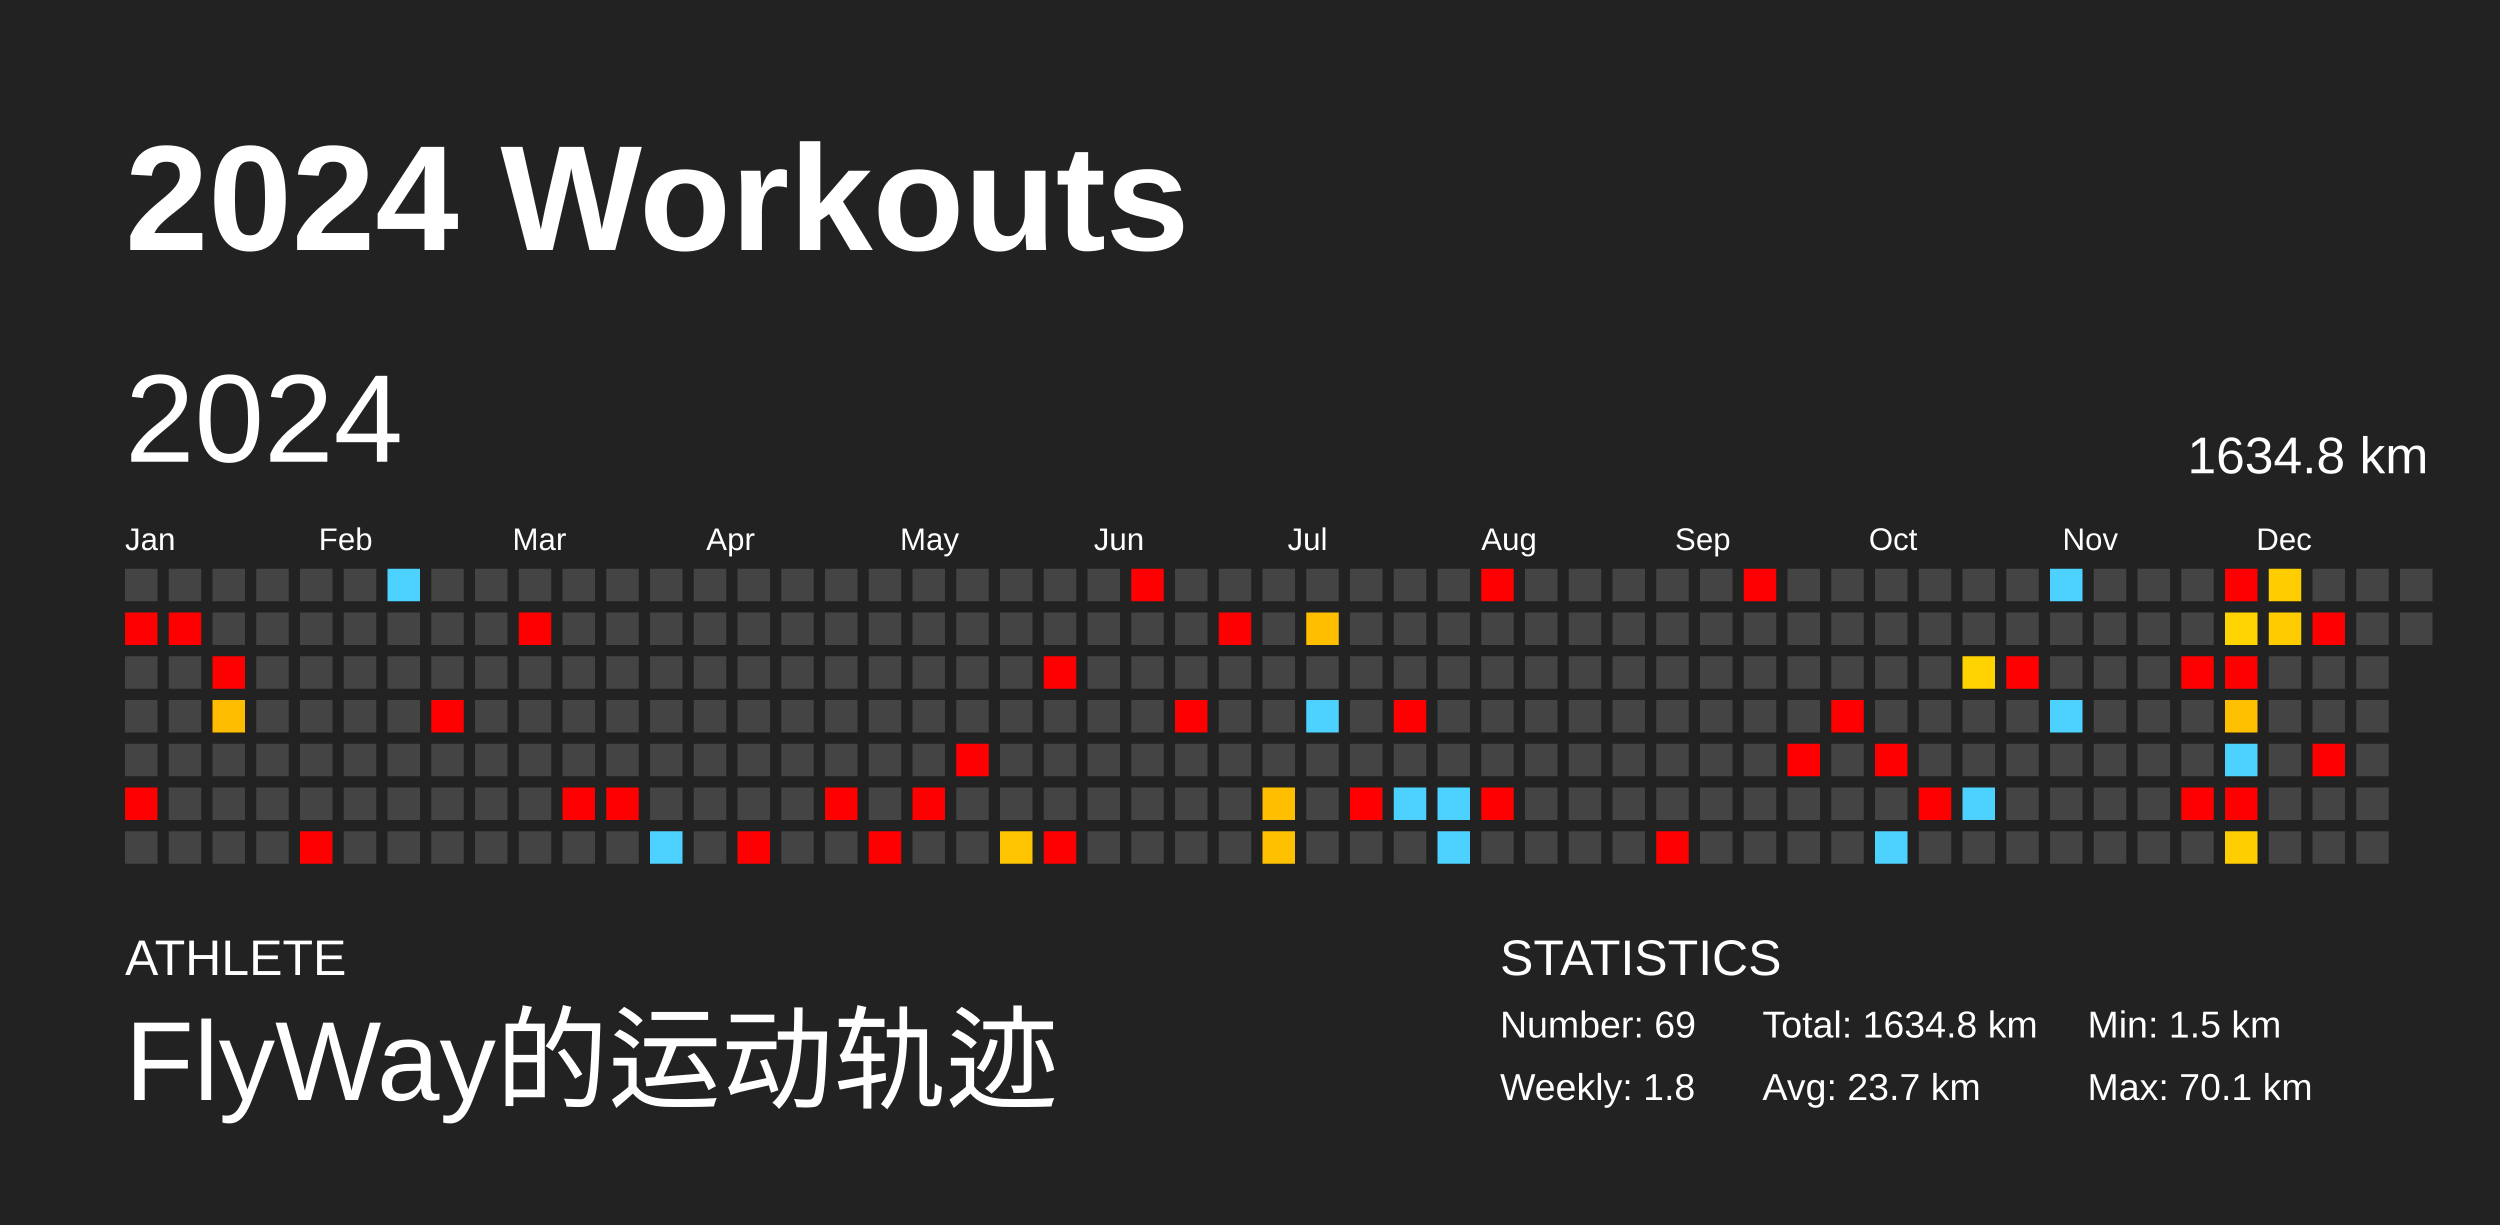
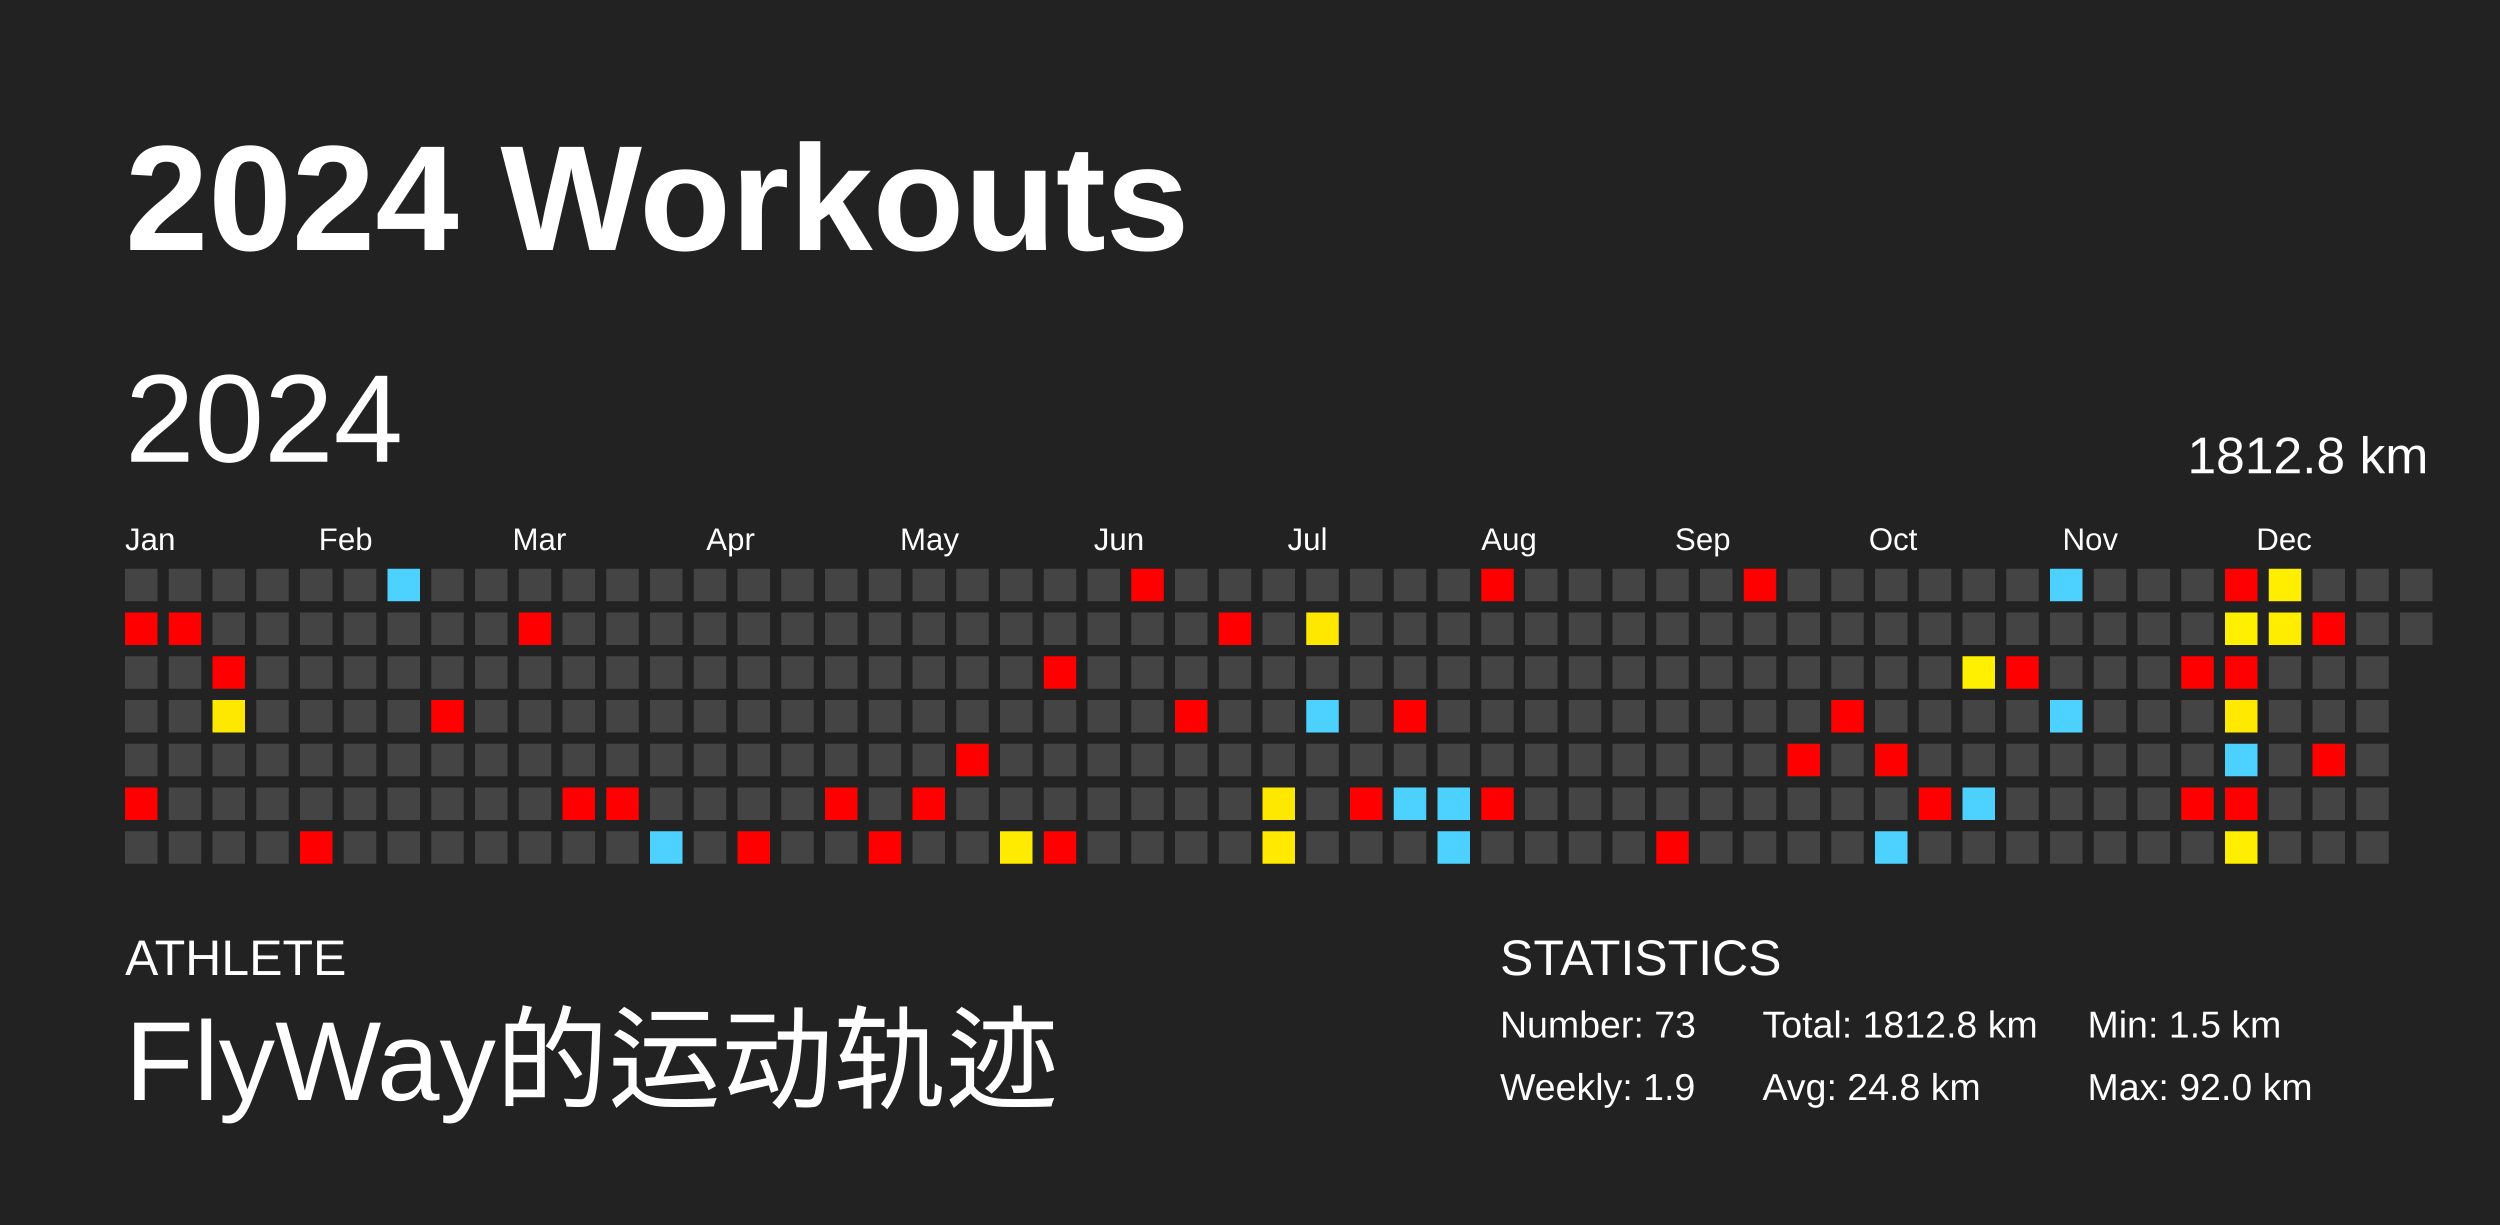
<svg xmlns="http://www.w3.org/2000/svg" baseProfile="full" height="98mm" version="1.1" viewBox="0,0,200,98" width="200mm">
  <defs />
  <rect fill="#222222" height="98" width="200" x="0" y="0" />
  <text fill="#FFFFFF" style="font-size:12px; font-family:Arial; font-weight:bold;" x="10" y="20">2024 Workouts</text>
  <text fill="#FFFFFF" style="font-size:4px; font-family:Arial" x="10" y="78">ATHLETE</text>
  <text fill="#FFFFFF" style="font-size:9px; font-family:Arial" x="10" y="88">FlyWay的运动轨迹</text>
  <text fill="#FFFFFF" style="font-size:4px; font-family:Arial" x="120" y="78">STATISTICS</text>
-   <text fill="#FFFFFF" style="font-size:3px; font-family:Arial" x="120" y="83">Number: 69</text>
-   <text fill="#FFFFFF" style="font-size:3px; font-family:Arial" x="120" y="88">Weekly: 1.8</text>
-   <text fill="#FFFFFF" style="font-size:3px; font-family:Arial" x="141" y="83">Total: 1634.8 km</text>
-   <text fill="#FFFFFF" style="font-size:3px; font-family:Arial" x="141" y="88">Avg: 23.7 km</text>
+   <text fill="#FFFFFF" style="font-size:3px; font-family:Arial" x="120" y="83">Number: 73</text>
+   <text fill="#FFFFFF" style="font-size:3px; font-family:Arial" x="120" y="88">Weekly: 1.9</text>
+   <text fill="#FFFFFF" style="font-size:3px; font-family:Arial" x="141" y="83">Total: 1812.8 km</text>
+   <text fill="#FFFFFF" style="font-size:3px; font-family:Arial" x="141" y="88">Avg: 24.8 km</text>
  <text fill="#FFFFFF" style="font-size:3px; font-family:Arial" x="167" y="83">Min: 1.5 km</text>
-   <text fill="#FFFFFF" style="font-size:3px; font-family:Arial" x="167" y="88">Max: 70.1 km</text>
+   <text fill="#FFFFFF" style="font-size:3px; font-family:Arial" x="167" y="88">Max: 92.0 km</text>
  <text dominant-baseline="hanging" fill="#FFFFFF" style="font-size:10.0px; font-family:Arial;" x="10" y="30">2024</text>
-   <text dominant-baseline="hanging" fill="#FFFFFF" style="font-size:4.125px; font-family:Arial;" x="175" y="35">1634.8 km</text>
+   <text dominant-baseline="hanging" fill="#FFFFFF" style="font-size:4.125px; font-family:Arial;" x="175" y="35">1812.8 km</text>
  <text fill="#FFFFFF" style="font-size:2.5px; font-family:Arial" x="10.0" y="44">Jan</text>
  <text fill="#FFFFFF" style="font-size:2.5px; font-family:Arial" x="25.5" y="44">Feb</text>
  <text fill="#FFFFFF" style="font-size:2.5px; font-family:Arial" x="41.0" y="44">Mar</text>
  <text fill="#FFFFFF" style="font-size:2.5px; font-family:Arial" x="56.5" y="44">Apr</text>
  <text fill="#FFFFFF" style="font-size:2.5px; font-family:Arial" x="72.0" y="44">May</text>
  <text fill="#FFFFFF" style="font-size:2.5px; font-family:Arial" x="87.5" y="44">Jun</text>
  <text fill="#FFFFFF" style="font-size:2.5px; font-family:Arial" x="103.0" y="44">Jul</text>
  <text fill="#FFFFFF" style="font-size:2.5px; font-family:Arial" x="118.5" y="44">Aug</text>
  <text fill="#FFFFFF" style="font-size:2.5px; font-family:Arial" x="134.0" y="44">Sep</text>
  <text fill="#FFFFFF" style="font-size:2.5px; font-family:Arial" x="149.5" y="44">Oct</text>
  <text fill="#FFFFFF" style="font-size:2.5px; font-family:Arial" x="165.0" y="44">Nov</text>
  <text fill="#FFFFFF" style="font-size:2.5px; font-family:Arial" x="180.5" y="44">Dec</text>
  <rect fill="#444444" height="2.6" width="2.6" x="10.0" y="45.5" />
  <rect fill="red" height="2.6" width="2.6" x="10.0" y="49.0" />
  <rect fill="#444444" height="2.6" width="2.6" x="10.0" y="52.5" />
  <rect fill="#444444" height="2.6" width="2.6" x="10.0" y="56.0" />
  <rect fill="#444444" height="2.6" width="2.6" x="10.0" y="59.5" />
  <rect fill="red" height="2.6" width="2.6" x="10.0" y="63.0" />
  <rect fill="#444444" height="2.6" width="2.6" x="10.0" y="66.5" />
  <rect fill="#444444" height="2.6" width="2.6" x="13.5" y="45.5" />
  <rect fill="red" height="2.6" width="2.6" x="13.5" y="49.0" />
  <rect fill="#444444" height="2.6" width="2.6" x="13.5" y="52.5" />
  <rect fill="#444444" height="2.6" width="2.6" x="13.5" y="56.0" />
  <rect fill="#444444" height="2.6" width="2.6" x="13.5" y="59.5" />
  <rect fill="#444444" height="2.6" width="2.6" x="13.5" y="63.0" />
  <rect fill="#444444" height="2.6" width="2.6" x="13.5" y="66.5" />
  <rect fill="#444444" height="2.6" width="2.6" x="17.0" y="45.5" />
  <rect fill="#444444" height="2.6" width="2.6" x="17.0" y="49.0" />
  <rect fill="red" height="2.6" width="2.6" x="17.0" y="52.5" />
-   <rect fill="#ffbd00" height="2.6" width="2.6" x="17.0" y="56.0" />
+   <rect fill="#ffe800" height="2.6" width="2.6" x="17.0" y="56.0" />
  <rect fill="#444444" height="2.6" width="2.6" x="17.0" y="59.5" />
  <rect fill="#444444" height="2.6" width="2.6" x="17.0" y="63.0" />
  <rect fill="#444444" height="2.6" width="2.6" x="17.0" y="66.5" />
  <rect fill="#444444" height="2.6" width="2.6" x="20.5" y="45.5" />
  <rect fill="#444444" height="2.6" width="2.6" x="20.5" y="49.0" />
  <rect fill="#444444" height="2.6" width="2.6" x="20.5" y="52.5" />
  <rect fill="#444444" height="2.6" width="2.6" x="20.5" y="56.0" />
  <rect fill="#444444" height="2.6" width="2.6" x="20.5" y="59.5" />
  <rect fill="#444444" height="2.6" width="2.6" x="20.5" y="63.0" />
  <rect fill="#444444" height="2.6" width="2.6" x="20.5" y="66.5" />
  <rect fill="#444444" height="2.6" width="2.6" x="24.0" y="45.5" />
  <rect fill="#444444" height="2.6" width="2.6" x="24.0" y="49.0" />
  <rect fill="#444444" height="2.6" width="2.6" x="24.0" y="52.5" />
  <rect fill="#444444" height="2.6" width="2.6" x="24.0" y="56.0" />
  <rect fill="#444444" height="2.6" width="2.6" x="24.0" y="59.5" />
  <rect fill="#444444" height="2.6" width="2.6" x="24.0" y="63.0" />
  <rect fill="red" height="2.6" width="2.6" x="24.0" y="66.5" />
  <rect fill="#444444" height="2.6" width="2.6" x="27.5" y="45.5" />
  <rect fill="#444444" height="2.6" width="2.6" x="27.5" y="49.0" />
  <rect fill="#444444" height="2.6" width="2.6" x="27.5" y="52.5" />
  <rect fill="#444444" height="2.6" width="2.6" x="27.5" y="56.0" />
  <rect fill="#444444" height="2.6" width="2.6" x="27.5" y="59.5" />
  <rect fill="#444444" height="2.6" width="2.6" x="27.5" y="63.0" />
  <rect fill="#444444" height="2.6" width="2.6" x="27.5" y="66.5" />
  <rect fill="#4dd2ff" height="2.6" width="2.6" x="31.0" y="45.5" />
  <rect fill="#444444" height="2.6" width="2.6" x="31.0" y="49.0" />
  <rect fill="#444444" height="2.6" width="2.6" x="31.0" y="52.5" />
  <rect fill="#444444" height="2.6" width="2.6" x="31.0" y="56.0" />
  <rect fill="#444444" height="2.6" width="2.6" x="31.0" y="59.5" />
  <rect fill="#444444" height="2.6" width="2.6" x="31.0" y="63.0" />
  <rect fill="#444444" height="2.6" width="2.6" x="31.0" y="66.5" />
  <rect fill="#444444" height="2.6" width="2.6" x="34.5" y="45.5" />
  <rect fill="#444444" height="2.6" width="2.6" x="34.5" y="49.0" />
  <rect fill="#444444" height="2.6" width="2.6" x="34.5" y="52.5" />
  <rect fill="red" height="2.6" width="2.6" x="34.5" y="56.0" />
  <rect fill="#444444" height="2.6" width="2.6" x="34.5" y="59.5" />
  <rect fill="#444444" height="2.6" width="2.6" x="34.5" y="63.0" />
  <rect fill="#444444" height="2.6" width="2.6" x="34.5" y="66.5" />
  <rect fill="#444444" height="2.6" width="2.6" x="38.0" y="45.5" />
  <rect fill="#444444" height="2.6" width="2.6" x="38.0" y="49.0" />
  <rect fill="#444444" height="2.6" width="2.6" x="38.0" y="52.5" />
  <rect fill="#444444" height="2.6" width="2.6" x="38.0" y="56.0" />
  <rect fill="#444444" height="2.6" width="2.6" x="38.0" y="59.5" />
  <rect fill="#444444" height="2.6" width="2.6" x="38.0" y="63.0" />
  <rect fill="#444444" height="2.6" width="2.6" x="38.0" y="66.5" />
  <rect fill="#444444" height="2.6" width="2.6" x="41.5" y="45.5" />
  <rect fill="red" height="2.6" width="2.6" x="41.5" y="49.0" />
  <rect fill="#444444" height="2.6" width="2.6" x="41.5" y="52.5" />
  <rect fill="#444444" height="2.6" width="2.6" x="41.5" y="56.0" />
  <rect fill="#444444" height="2.6" width="2.6" x="41.5" y="59.5" />
  <rect fill="#444444" height="2.6" width="2.6" x="41.5" y="63.0" />
  <rect fill="#444444" height="2.6" width="2.6" x="41.5" y="66.5" />
  <rect fill="#444444" height="2.6" width="2.6" x="45.0" y="45.5" />
  <rect fill="#444444" height="2.6" width="2.6" x="45.0" y="49.0" />
  <rect fill="#444444" height="2.6" width="2.6" x="45.0" y="52.5" />
  <rect fill="#444444" height="2.6" width="2.6" x="45.0" y="56.0" />
  <rect fill="#444444" height="2.6" width="2.6" x="45.0" y="59.5" />
  <rect fill="red" height="2.6" width="2.6" x="45.0" y="63.0" />
  <rect fill="#444444" height="2.6" width="2.6" x="45.0" y="66.5" />
  <rect fill="#444444" height="2.6" width="2.6" x="48.5" y="45.5" />
  <rect fill="#444444" height="2.6" width="2.6" x="48.5" y="49.0" />
  <rect fill="#444444" height="2.6" width="2.6" x="48.5" y="52.5" />
  <rect fill="#444444" height="2.6" width="2.6" x="48.5" y="56.0" />
  <rect fill="#444444" height="2.6" width="2.6" x="48.5" y="59.5" />
  <rect fill="red" height="2.6" width="2.6" x="48.5" y="63.0" />
  <rect fill="#444444" height="2.6" width="2.6" x="48.5" y="66.5" />
  <rect fill="#444444" height="2.6" width="2.6" x="52.0" y="45.5" />
  <rect fill="#444444" height="2.6" width="2.6" x="52.0" y="49.0" />
  <rect fill="#444444" height="2.6" width="2.6" x="52.0" y="52.5" />
  <rect fill="#444444" height="2.6" width="2.6" x="52.0" y="56.0" />
  <rect fill="#444444" height="2.6" width="2.6" x="52.0" y="59.5" />
  <rect fill="#444444" height="2.6" width="2.6" x="52.0" y="63.0" />
  <rect fill="#4dd2ff" height="2.6" width="2.6" x="52.0" y="66.5" />
  <rect fill="#444444" height="2.6" width="2.6" x="55.5" y="45.5" />
  <rect fill="#444444" height="2.6" width="2.6" x="55.5" y="49.0" />
  <rect fill="#444444" height="2.6" width="2.6" x="55.5" y="52.5" />
  <rect fill="#444444" height="2.6" width="2.6" x="55.5" y="56.0" />
  <rect fill="#444444" height="2.6" width="2.6" x="55.5" y="59.5" />
  <rect fill="#444444" height="2.6" width="2.6" x="55.5" y="63.0" />
  <rect fill="#444444" height="2.6" width="2.6" x="55.5" y="66.5" />
  <rect fill="#444444" height="2.6" width="2.6" x="59.0" y="45.5" />
  <rect fill="#444444" height="2.6" width="2.6" x="59.0" y="49.0" />
  <rect fill="#444444" height="2.6" width="2.6" x="59.0" y="52.5" />
  <rect fill="#444444" height="2.6" width="2.6" x="59.0" y="56.0" />
  <rect fill="#444444" height="2.6" width="2.6" x="59.0" y="59.5" />
  <rect fill="#444444" height="2.6" width="2.6" x="59.0" y="63.0" />
  <rect fill="red" height="2.6" width="2.6" x="59.0" y="66.5" />
  <rect fill="#444444" height="2.6" width="2.6" x="62.5" y="45.5" />
  <rect fill="#444444" height="2.6" width="2.6" x="62.5" y="49.0" />
  <rect fill="#444444" height="2.6" width="2.6" x="62.5" y="52.5" />
  <rect fill="#444444" height="2.6" width="2.6" x="62.5" y="56.0" />
  <rect fill="#444444" height="2.6" width="2.6" x="62.5" y="59.5" />
  <rect fill="#444444" height="2.6" width="2.6" x="62.5" y="63.0" />
  <rect fill="#444444" height="2.6" width="2.6" x="62.5" y="66.5" />
  <rect fill="#444444" height="2.6" width="2.6" x="66.0" y="45.5" />
  <rect fill="#444444" height="2.6" width="2.6" x="66.0" y="49.0" />
  <rect fill="#444444" height="2.6" width="2.6" x="66.0" y="52.5" />
  <rect fill="#444444" height="2.6" width="2.6" x="66.0" y="56.0" />
  <rect fill="#444444" height="2.6" width="2.6" x="66.0" y="59.5" />
  <rect fill="red" height="2.6" width="2.6" x="66.0" y="63.0" />
  <rect fill="#444444" height="2.6" width="2.6" x="66.0" y="66.5" />
  <rect fill="#444444" height="2.6" width="2.6" x="69.5" y="45.5" />
  <rect fill="#444444" height="2.6" width="2.6" x="69.5" y="49.0" />
  <rect fill="#444444" height="2.6" width="2.6" x="69.5" y="52.5" />
  <rect fill="#444444" height="2.6" width="2.6" x="69.5" y="56.0" />
  <rect fill="#444444" height="2.6" width="2.6" x="69.5" y="59.5" />
  <rect fill="#444444" height="2.6" width="2.6" x="69.5" y="63.0" />
  <rect fill="red" height="2.6" width="2.6" x="69.5" y="66.5" />
  <rect fill="#444444" height="2.6" width="2.6" x="73.0" y="45.5" />
  <rect fill="#444444" height="2.6" width="2.6" x="73.0" y="49.0" />
  <rect fill="#444444" height="2.6" width="2.6" x="73.0" y="52.5" />
  <rect fill="#444444" height="2.6" width="2.6" x="73.0" y="56.0" />
  <rect fill="#444444" height="2.6" width="2.6" x="73.0" y="59.5" />
  <rect fill="red" height="2.6" width="2.6" x="73.0" y="63.0" />
  <rect fill="#444444" height="2.6" width="2.6" x="73.0" y="66.5" />
  <rect fill="#444444" height="2.6" width="2.6" x="76.5" y="45.5" />
  <rect fill="#444444" height="2.6" width="2.6" x="76.5" y="49.0" />
  <rect fill="#444444" height="2.6" width="2.6" x="76.5" y="52.5" />
  <rect fill="#444444" height="2.6" width="2.6" x="76.5" y="56.0" />
  <rect fill="red" height="2.6" width="2.6" x="76.5" y="59.5" />
  <rect fill="#444444" height="2.6" width="2.6" x="76.5" y="63.0" />
  <rect fill="#444444" height="2.6" width="2.6" x="76.5" y="66.5" />
  <rect fill="#444444" height="2.6" width="2.6" x="80.0" y="45.5" />
  <rect fill="#444444" height="2.6" width="2.6" x="80.0" y="49.0" />
  <rect fill="#444444" height="2.6" width="2.6" x="80.0" y="52.5" />
  <rect fill="#444444" height="2.6" width="2.6" x="80.0" y="56.0" />
  <rect fill="#444444" height="2.6" width="2.6" x="80.0" y="59.5" />
  <rect fill="#444444" height="2.6" width="2.6" x="80.0" y="63.0" />
-   <rect fill="#ffc500" height="2.6" width="2.6" x="80.0" y="66.5" />
+   <rect fill="#ffeb00" height="2.6" width="2.6" x="80.0" y="66.5" />
  <rect fill="#444444" height="2.6" width="2.6" x="83.5" y="45.5" />
  <rect fill="#444444" height="2.6" width="2.6" x="83.5" y="49.0" />
  <rect fill="red" height="2.6" width="2.6" x="83.5" y="52.5" />
  <rect fill="#444444" height="2.6" width="2.6" x="83.5" y="56.0" />
  <rect fill="#444444" height="2.6" width="2.6" x="83.5" y="59.5" />
  <rect fill="#444444" height="2.6" width="2.6" x="83.5" y="63.0" />
  <rect fill="red" height="2.6" width="2.6" x="83.5" y="66.5" />
  <rect fill="#444444" height="2.6" width="2.6" x="87.0" y="45.5" />
  <rect fill="#444444" height="2.6" width="2.6" x="87.0" y="49.0" />
  <rect fill="#444444" height="2.6" width="2.6" x="87.0" y="52.5" />
  <rect fill="#444444" height="2.6" width="2.6" x="87.0" y="56.0" />
  <rect fill="#444444" height="2.6" width="2.6" x="87.0" y="59.5" />
  <rect fill="#444444" height="2.6" width="2.6" x="87.0" y="63.0" />
  <rect fill="#444444" height="2.6" width="2.6" x="87.0" y="66.5" />
  <rect fill="red" height="2.6" width="2.6" x="90.5" y="45.5" />
  <rect fill="#444444" height="2.6" width="2.6" x="90.5" y="49.0" />
  <rect fill="#444444" height="2.6" width="2.6" x="90.5" y="52.5" />
  <rect fill="#444444" height="2.6" width="2.6" x="90.5" y="56.0" />
  <rect fill="#444444" height="2.6" width="2.6" x="90.5" y="59.5" />
  <rect fill="#444444" height="2.6" width="2.6" x="90.5" y="63.0" />
  <rect fill="#444444" height="2.6" width="2.6" x="90.5" y="66.5" />
  <rect fill="#444444" height="2.6" width="2.6" x="94.0" y="45.5" />
  <rect fill="#444444" height="2.6" width="2.6" x="94.0" y="49.0" />
  <rect fill="#444444" height="2.6" width="2.6" x="94.0" y="52.5" />
  <rect fill="red" height="2.6" width="2.6" x="94.0" y="56.0" />
  <rect fill="#444444" height="2.6" width="2.6" x="94.0" y="59.5" />
  <rect fill="#444444" height="2.6" width="2.6" x="94.0" y="63.0" />
  <rect fill="#444444" height="2.6" width="2.6" x="94.0" y="66.5" />
  <rect fill="#444444" height="2.6" width="2.6" x="97.5" y="45.5" />
  <rect fill="red" height="2.6" width="2.6" x="97.5" y="49.0" />
  <rect fill="#444444" height="2.6" width="2.6" x="97.5" y="52.5" />
  <rect fill="#444444" height="2.6" width="2.6" x="97.5" y="56.0" />
  <rect fill="#444444" height="2.6" width="2.6" x="97.5" y="59.5" />
  <rect fill="#444444" height="2.6" width="2.6" x="97.5" y="63.0" />
  <rect fill="#444444" height="2.6" width="2.6" x="97.5" y="66.5" />
  <rect fill="#444444" height="2.6" width="2.6" x="101.0" y="45.5" />
  <rect fill="#444444" height="2.6" width="2.6" x="101.0" y="49.0" />
  <rect fill="#444444" height="2.6" width="2.6" x="101.0" y="52.5" />
  <rect fill="#444444" height="2.6" width="2.6" x="101.0" y="56.0" />
  <rect fill="#444444" height="2.6" width="2.6" x="101.0" y="59.5" />
-   <rect fill="#ffbe00" height="2.6" width="2.6" x="101.0" y="63.0" />
-   <rect fill="#ffc000" height="2.6" width="2.6" x="101.0" y="66.5" />
+   <rect fill="#ffe800" height="2.6" width="2.6" x="101.0" y="63.0" />
+   <rect fill="#ffe900" height="2.6" width="2.6" x="101.0" y="66.5" />
  <rect fill="#444444" height="2.6" width="2.6" x="104.5" y="45.5" />
-   <rect fill="#ffbe00" height="2.6" width="2.6" x="104.5" y="49.0" />
+   <rect fill="#ffe800" height="2.6" width="2.6" x="104.5" y="49.0" />
  <rect fill="#444444" height="2.6" width="2.6" x="104.5" y="52.5" />
  <rect fill="#4dd2ff" height="2.6" width="2.6" x="104.5" y="56.0" />
  <rect fill="#444444" height="2.6" width="2.6" x="104.5" y="59.5" />
  <rect fill="#444444" height="2.6" width="2.6" x="104.5" y="63.0" />
  <rect fill="#444444" height="2.6" width="2.6" x="104.5" y="66.5" />
  <rect fill="#444444" height="2.6" width="2.6" x="108.0" y="45.5" />
  <rect fill="#444444" height="2.6" width="2.6" x="108.0" y="49.0" />
  <rect fill="#444444" height="2.6" width="2.6" x="108.0" y="52.5" />
  <rect fill="#444444" height="2.6" width="2.6" x="108.0" y="56.0" />
  <rect fill="#444444" height="2.6" width="2.6" x="108.0" y="59.5" />
  <rect fill="red" height="2.6" width="2.6" x="108.0" y="63.0" />
  <rect fill="#444444" height="2.6" width="2.6" x="108.0" y="66.5" />
  <rect fill="#444444" height="2.6" width="2.6" x="111.5" y="45.5" />
  <rect fill="#444444" height="2.6" width="2.6" x="111.5" y="49.0" />
  <rect fill="#444444" height="2.6" width="2.6" x="111.5" y="52.5" />
  <rect fill="red" height="2.6" width="2.6" x="111.5" y="56.0" />
  <rect fill="#444444" height="2.6" width="2.6" x="111.5" y="59.5" />
  <rect fill="#4dd2ff" height="2.6" width="2.6" x="111.5" y="63.0" />
  <rect fill="#444444" height="2.6" width="2.6" x="111.5" y="66.5" />
  <rect fill="#444444" height="2.6" width="2.6" x="115.0" y="45.5" />
  <rect fill="#444444" height="2.6" width="2.6" x="115.0" y="49.0" />
  <rect fill="#444444" height="2.6" width="2.6" x="115.0" y="52.5" />
  <rect fill="#444444" height="2.6" width="2.6" x="115.0" y="56.0" />
  <rect fill="#444444" height="2.6" width="2.6" x="115.0" y="59.5" />
  <rect fill="#4dd2ff" height="2.6" width="2.6" x="115.0" y="63.0" />
  <rect fill="#4dd2ff" height="2.6" width="2.6" x="115.0" y="66.5" />
  <rect fill="red" height="2.6" width="2.6" x="118.5" y="45.5" />
  <rect fill="#444444" height="2.6" width="2.6" x="118.5" y="49.0" />
  <rect fill="#444444" height="2.6" width="2.6" x="118.5" y="52.5" />
  <rect fill="#444444" height="2.6" width="2.6" x="118.5" y="56.0" />
  <rect fill="#444444" height="2.6" width="2.6" x="118.5" y="59.5" />
  <rect fill="red" height="2.6" width="2.6" x="118.5" y="63.0" />
  <rect fill="#444444" height="2.6" width="2.6" x="118.5" y="66.5" />
  <rect fill="#444444" height="2.6" width="2.6" x="122.0" y="45.5" />
  <rect fill="#444444" height="2.6" width="2.6" x="122.0" y="49.0" />
  <rect fill="#444444" height="2.6" width="2.6" x="122.0" y="52.5" />
  <rect fill="#444444" height="2.6" width="2.6" x="122.0" y="56.0" />
  <rect fill="#444444" height="2.6" width="2.6" x="122.0" y="59.5" />
  <rect fill="#444444" height="2.6" width="2.6" x="122.0" y="63.0" />
  <rect fill="#444444" height="2.6" width="2.6" x="122.0" y="66.5" />
  <rect fill="#444444" height="2.6" width="2.6" x="125.5" y="45.5" />
  <rect fill="#444444" height="2.6" width="2.6" x="125.5" y="49.0" />
  <rect fill="#444444" height="2.6" width="2.6" x="125.5" y="52.5" />
  <rect fill="#444444" height="2.6" width="2.6" x="125.5" y="56.0" />
  <rect fill="#444444" height="2.6" width="2.6" x="125.5" y="59.5" />
  <rect fill="#444444" height="2.6" width="2.6" x="125.5" y="63.0" />
  <rect fill="#444444" height="2.6" width="2.6" x="125.5" y="66.5" />
  <rect fill="#444444" height="2.6" width="2.6" x="129.0" y="45.5" />
  <rect fill="#444444" height="2.6" width="2.6" x="129.0" y="49.0" />
  <rect fill="#444444" height="2.6" width="2.6" x="129.0" y="52.5" />
  <rect fill="#444444" height="2.6" width="2.6" x="129.0" y="56.0" />
  <rect fill="#444444" height="2.6" width="2.6" x="129.0" y="59.5" />
  <rect fill="#444444" height="2.6" width="2.6" x="129.0" y="63.0" />
  <rect fill="#444444" height="2.6" width="2.6" x="129.0" y="66.5" />
  <rect fill="#444444" height="2.6" width="2.6" x="132.5" y="45.5" />
  <rect fill="#444444" height="2.6" width="2.6" x="132.5" y="49.0" />
  <rect fill="#444444" height="2.6" width="2.6" x="132.5" y="52.5" />
  <rect fill="#444444" height="2.6" width="2.6" x="132.5" y="56.0" />
  <rect fill="#444444" height="2.6" width="2.6" x="132.5" y="59.5" />
  <rect fill="#444444" height="2.6" width="2.6" x="132.5" y="63.0" />
  <rect fill="red" height="2.6" width="2.6" x="132.5" y="66.5" />
  <rect fill="#444444" height="2.6" width="2.6" x="136.0" y="45.5" />
  <rect fill="#444444" height="2.6" width="2.6" x="136.0" y="49.0" />
  <rect fill="#444444" height="2.6" width="2.6" x="136.0" y="52.5" />
  <rect fill="#444444" height="2.6" width="2.6" x="136.0" y="56.0" />
  <rect fill="#444444" height="2.6" width="2.6" x="136.0" y="59.5" />
  <rect fill="#444444" height="2.6" width="2.6" x="136.0" y="63.0" />
  <rect fill="#444444" height="2.6" width="2.6" x="136.0" y="66.5" />
  <rect fill="red" height="2.6" width="2.6" x="139.5" y="45.5" />
  <rect fill="#444444" height="2.6" width="2.6" x="139.5" y="49.0" />
  <rect fill="#444444" height="2.6" width="2.6" x="139.5" y="52.5" />
  <rect fill="#444444" height="2.6" width="2.6" x="139.5" y="56.0" />
  <rect fill="#444444" height="2.6" width="2.6" x="139.5" y="59.5" />
  <rect fill="#444444" height="2.6" width="2.6" x="139.5" y="63.0" />
  <rect fill="#444444" height="2.6" width="2.6" x="139.5" y="66.5" />
  <rect fill="#444444" height="2.6" width="2.6" x="143.0" y="45.5" />
  <rect fill="#444444" height="2.6" width="2.6" x="143.0" y="49.0" />
  <rect fill="#444444" height="2.6" width="2.6" x="143.0" y="52.5" />
  <rect fill="#444444" height="2.6" width="2.6" x="143.0" y="56.0" />
  <rect fill="red" height="2.6" width="2.6" x="143.0" y="59.5" />
  <rect fill="#444444" height="2.6" width="2.6" x="143.0" y="63.0" />
  <rect fill="#444444" height="2.6" width="2.6" x="143.0" y="66.5" />
  <rect fill="#444444" height="2.6" width="2.6" x="146.5" y="45.5" />
  <rect fill="#444444" height="2.6" width="2.6" x="146.5" y="49.0" />
  <rect fill="#444444" height="2.6" width="2.6" x="146.5" y="52.5" />
  <rect fill="red" height="2.6" width="2.6" x="146.5" y="56.0" />
  <rect fill="#444444" height="2.6" width="2.6" x="146.5" y="59.5" />
  <rect fill="#444444" height="2.6" width="2.6" x="146.5" y="63.0" />
  <rect fill="#444444" height="2.6" width="2.6" x="146.5" y="66.5" />
  <rect fill="#444444" height="2.6" width="2.6" x="150.0" y="45.5" />
  <rect fill="#444444" height="2.6" width="2.6" x="150.0" y="49.0" />
  <rect fill="#444444" height="2.6" width="2.6" x="150.0" y="52.5" />
  <rect fill="#444444" height="2.6" width="2.6" x="150.0" y="56.0" />
  <rect fill="red" height="2.6" width="2.6" x="150.0" y="59.5" />
  <rect fill="#444444" height="2.6" width="2.6" x="150.0" y="63.0" />
  <rect fill="#4dd2ff" height="2.6" width="2.6" x="150.0" y="66.5" />
  <rect fill="#444444" height="2.6" width="2.6" x="153.5" y="45.5" />
  <rect fill="#444444" height="2.6" width="2.6" x="153.5" y="49.0" />
  <rect fill="#444444" height="2.6" width="2.6" x="153.5" y="52.5" />
  <rect fill="#444444" height="2.6" width="2.6" x="153.5" y="56.0" />
  <rect fill="#444444" height="2.6" width="2.6" x="153.5" y="59.5" />
  <rect fill="red" height="2.6" width="2.6" x="153.5" y="63.0" />
  <rect fill="#444444" height="2.6" width="2.6" x="153.5" y="66.5" />
  <rect fill="#444444" height="2.6" width="2.6" x="157.0" y="45.5" />
  <rect fill="#444444" height="2.6" width="2.6" x="157.0" y="49.0" />
-   <rect fill="#ffd300" height="2.6" width="2.6" x="157.0" y="52.5" />
+   <rect fill="#fff000" height="2.6" width="2.6" x="157.0" y="52.5" />
  <rect fill="#444444" height="2.6" width="2.6" x="157.0" y="56.0" />
  <rect fill="#444444" height="2.6" width="2.6" x="157.0" y="59.5" />
  <rect fill="#4dd2ff" height="2.6" width="2.6" x="157.0" y="63.0" />
  <rect fill="#444444" height="2.6" width="2.6" x="157.0" y="66.5" />
  <rect fill="#444444" height="2.6" width="2.6" x="160.5" y="45.5" />
  <rect fill="#444444" height="2.6" width="2.6" x="160.5" y="49.0" />
  <rect fill="red" height="2.6" width="2.6" x="160.5" y="52.5" />
  <rect fill="#444444" height="2.6" width="2.6" x="160.5" y="56.0" />
  <rect fill="#444444" height="2.6" width="2.6" x="160.5" y="59.5" />
  <rect fill="#444444" height="2.6" width="2.6" x="160.5" y="63.0" />
  <rect fill="#444444" height="2.6" width="2.6" x="160.5" y="66.5" />
  <rect fill="#4dd2ff" height="2.6" width="2.6" x="164.0" y="45.5" />
  <rect fill="#444444" height="2.6" width="2.6" x="164.0" y="49.0" />
  <rect fill="#444444" height="2.6" width="2.6" x="164.0" y="52.5" />
  <rect fill="#4dd2ff" height="2.6" width="2.6" x="164.0" y="56.0" />
  <rect fill="#444444" height="2.6" width="2.6" x="164.0" y="59.5" />
  <rect fill="#444444" height="2.6" width="2.6" x="164.0" y="63.0" />
  <rect fill="#444444" height="2.6" width="2.6" x="164.0" y="66.5" />
  <rect fill="#444444" height="2.6" width="2.6" x="167.5" y="45.5" />
  <rect fill="#444444" height="2.6" width="2.6" x="167.5" y="49.0" />
  <rect fill="#444444" height="2.6" width="2.6" x="167.5" y="52.5" />
  <rect fill="#444444" height="2.6" width="2.6" x="167.5" y="56.0" />
  <rect fill="#444444" height="2.6" width="2.6" x="167.5" y="59.5" />
  <rect fill="#444444" height="2.6" width="2.6" x="167.5" y="63.0" />
  <rect fill="#444444" height="2.6" width="2.6" x="167.5" y="66.5" />
  <rect fill="#444444" height="2.6" width="2.6" x="171.0" y="45.5" />
  <rect fill="#444444" height="2.6" width="2.6" x="171.0" y="49.0" />
  <rect fill="#444444" height="2.6" width="2.6" x="171.0" y="52.5" />
  <rect fill="#444444" height="2.6" width="2.6" x="171.0" y="56.0" />
  <rect fill="#444444" height="2.6" width="2.6" x="171.0" y="59.5" />
  <rect fill="#444444" height="2.6" width="2.6" x="171.0" y="63.0" />
  <rect fill="#444444" height="2.6" width="2.6" x="171.0" y="66.5" />
  <rect fill="#444444" height="2.6" width="2.6" x="174.5" y="45.5" />
  <rect fill="#444444" height="2.6" width="2.6" x="174.5" y="49.0" />
  <rect fill="red" height="2.6" width="2.6" x="174.5" y="52.5" />
  <rect fill="#444444" height="2.6" width="2.6" x="174.5" y="56.0" />
  <rect fill="#444444" height="2.6" width="2.6" x="174.5" y="59.5" />
  <rect fill="red" height="2.6" width="2.6" x="174.5" y="63.0" />
  <rect fill="#444444" height="2.6" width="2.6" x="174.5" y="66.5" />
  <rect fill="red" height="2.6" width="2.6" x="178.0" y="45.5" />
-   <rect fill="#ffd400" height="2.6" width="2.6" x="178.0" y="49.0" />
+   <rect fill="#fff000" height="2.6" width="2.6" x="178.0" y="49.0" />
  <rect fill="red" height="2.6" width="2.6" x="178.0" y="52.5" />
-   <rect fill="#ffc000" height="2.6" width="2.6" x="178.0" y="56.0" />
+   <rect fill="#ffe900" height="2.6" width="2.6" x="178.0" y="56.0" />
  <rect fill="#4dd2ff" height="2.6" width="2.6" x="178.0" y="59.5" />
  <rect fill="red" height="2.6" width="2.6" x="178.0" y="63.0" />
-   <rect fill="#ffce00" height="2.6" width="2.6" x="178.0" y="66.5" />
-   <rect fill="#ffcd00" height="2.6" width="2.6" x="181.5" y="45.5" />
-   <rect fill="#ffcc00" height="2.6" width="2.6" x="181.5" y="49.0" />
+   <rect fill="#ffee00" height="2.6" width="2.6" x="178.0" y="66.5" />
+   <rect fill="#ffee00" height="2.6" width="2.6" x="181.5" y="45.5" />
+   <rect fill="#ffed00" height="2.6" width="2.6" x="181.5" y="49.0" />
  <rect fill="#444444" height="2.6" width="2.6" x="181.5" y="52.5" />
  <rect fill="#444444" height="2.6" width="2.6" x="181.5" y="56.0" />
  <rect fill="#444444" height="2.6" width="2.6" x="181.5" y="59.5" />
  <rect fill="#444444" height="2.6" width="2.6" x="181.5" y="63.0" />
  <rect fill="#444444" height="2.6" width="2.6" x="181.5" y="66.5" />
  <rect fill="#444444" height="2.6" width="2.6" x="185.0" y="45.5" />
  <rect fill="red" height="2.6" width="2.6" x="185.0" y="49.0" />
  <rect fill="#444444" height="2.6" width="2.6" x="185.0" y="52.5" />
  <rect fill="#444444" height="2.6" width="2.6" x="185.0" y="56.0" />
  <rect fill="red" height="2.6" width="2.6" x="185.0" y="59.5" />
  <rect fill="#444444" height="2.6" width="2.6" x="185.0" y="63.0" />
  <rect fill="#444444" height="2.6" width="2.6" x="185.0" y="66.5" />
  <rect fill="#444444" height="2.6" width="2.6" x="188.5" y="45.5" />
  <rect fill="#444444" height="2.6" width="2.6" x="188.5" y="49.0" />
  <rect fill="#444444" height="2.6" width="2.6" x="188.5" y="52.5" />
  <rect fill="#444444" height="2.6" width="2.6" x="188.5" y="56.0" />
  <rect fill="#444444" height="2.6" width="2.6" x="188.5" y="59.5" />
  <rect fill="#444444" height="2.6" width="2.6" x="188.5" y="63.0" />
  <rect fill="#444444" height="2.6" width="2.6" x="188.5" y="66.5" />
  <rect fill="#444444" height="2.6" width="2.6" x="192.0" y="45.5" />
  <rect fill="#444444" height="2.6" width="2.6" x="192.0" y="49.0" />
</svg>
